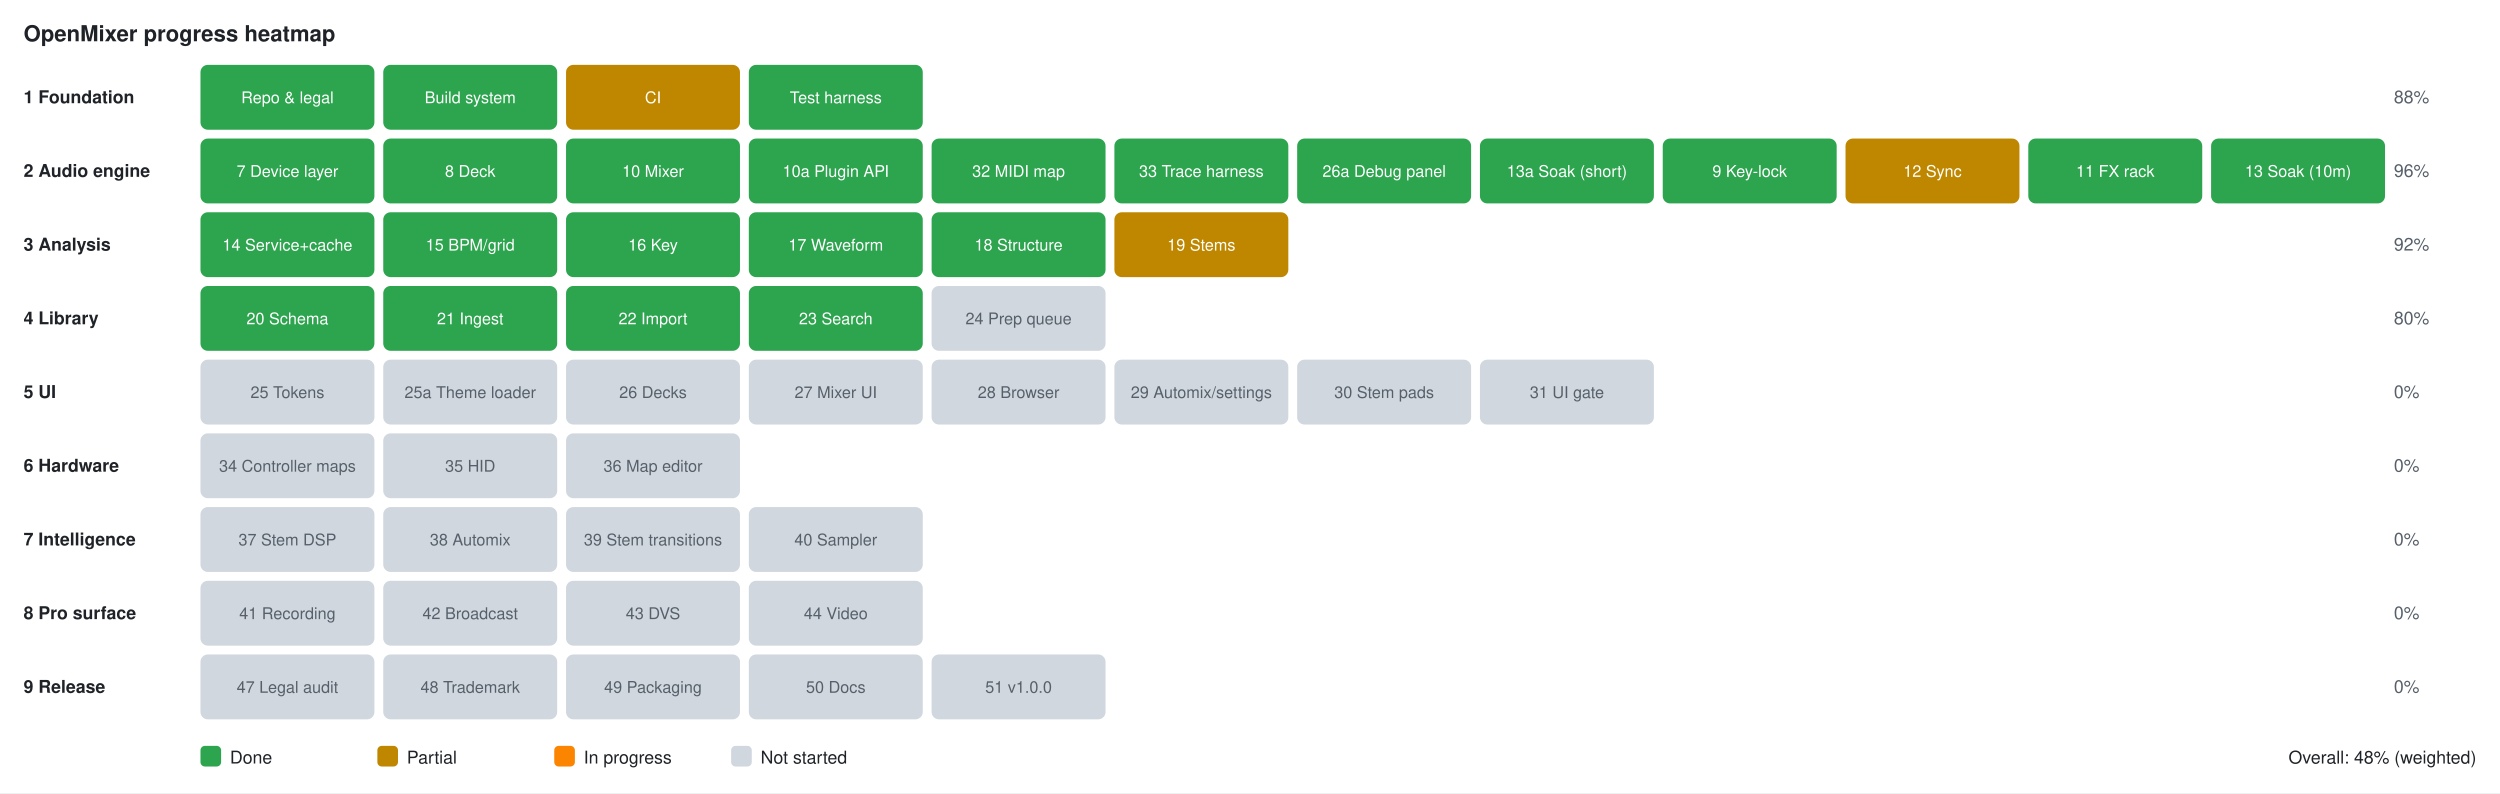
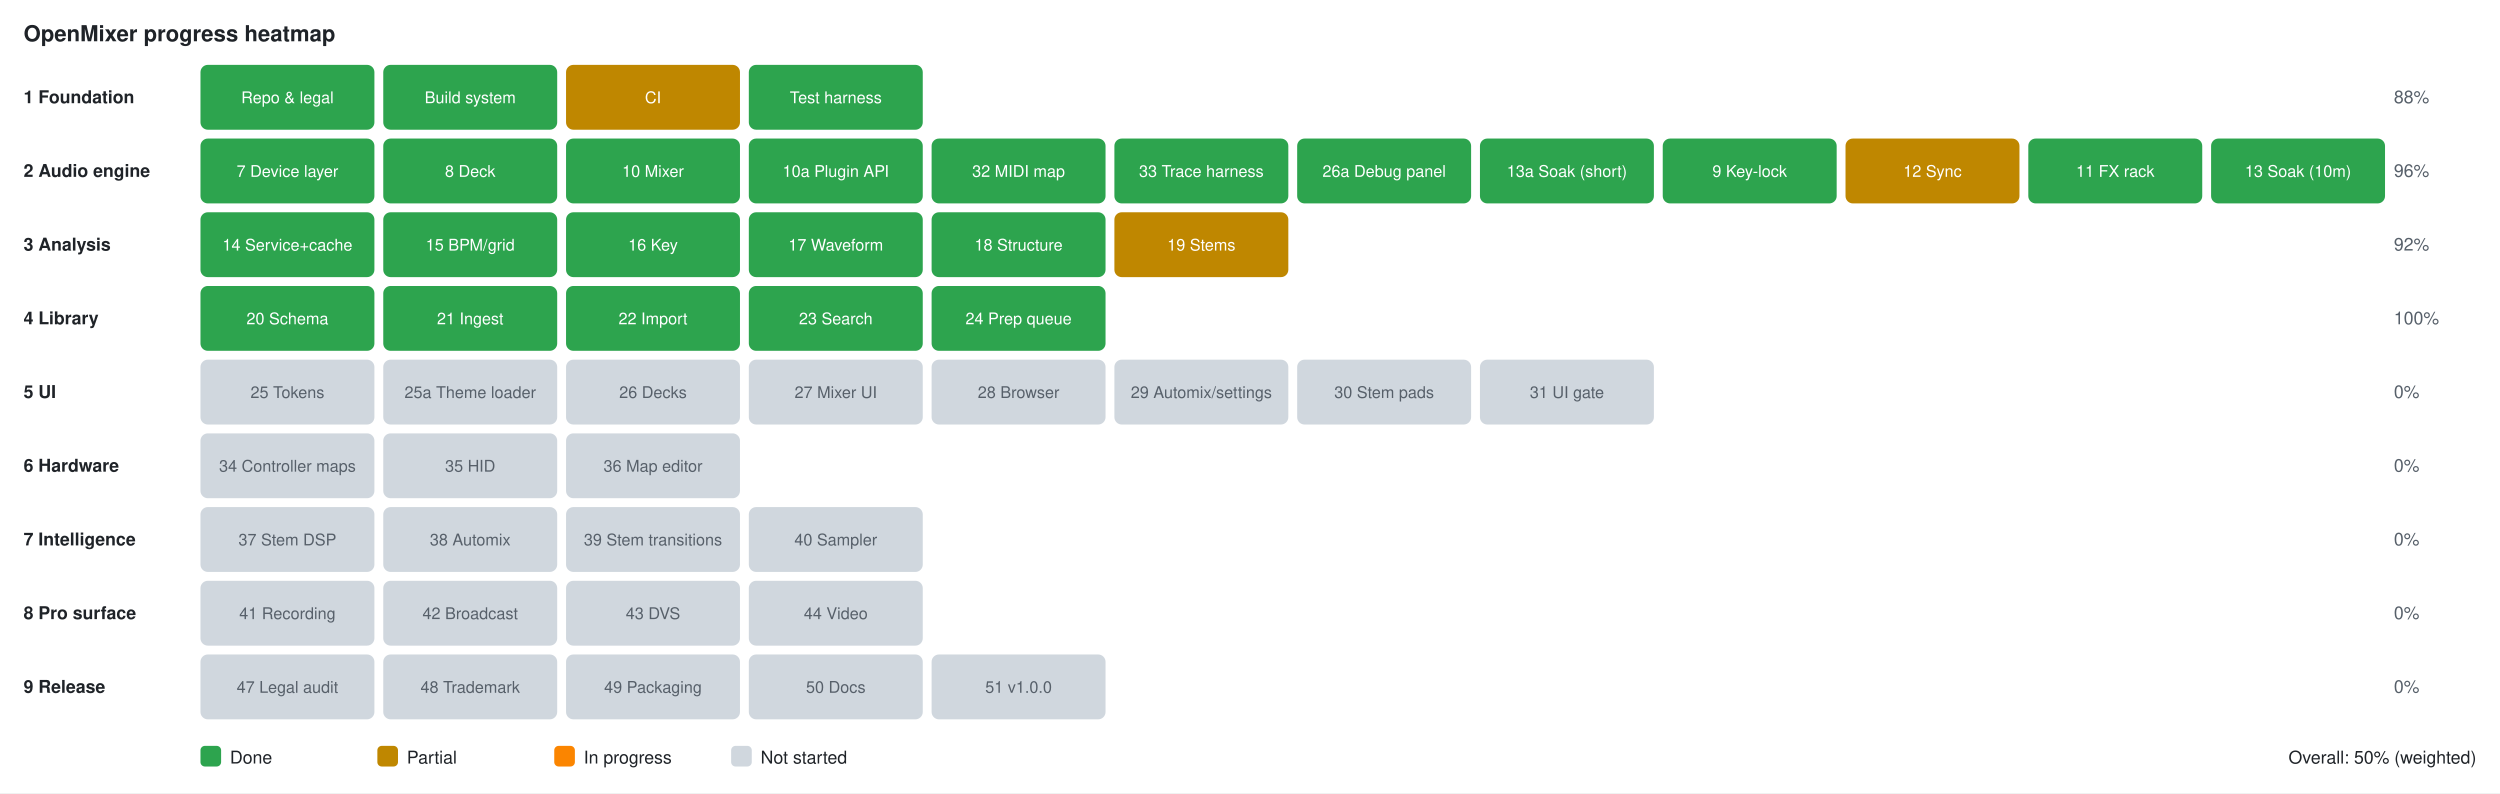
<svg xmlns="http://www.w3.org/2000/svg" width="1696" height="538" viewBox="0 0 1696 538" font-family="-apple-system,Segoe UI,Helvetica,Arial,sans-serif">
  <rect width="100%" height="100%" fill="#ffffff" />
  <text x="16" y="28" font-size="15" font-weight="600" fill="#1f2328">OpenMixer progress heatmap</text>
  <text x="16" y="70.0" font-size="12" font-weight="600" fill="#1f2328">1 Foundation</text>
  <g>
    <rect x="136" y="44" width="118" height="44" rx="5" fill="#2da44e" />
    <text x="195.0" y="70.0" font-size="11" text-anchor="middle" fill="#ffffff">Repo &amp; legal</text>
  </g>
  <g>
    <rect x="260" y="44" width="118" height="44" rx="5" fill="#2da44e" />
    <text x="319.0" y="70.0" font-size="11" text-anchor="middle" fill="#ffffff">Build system</text>
  </g>
  <g>
    <rect x="384" y="44" width="118" height="44" rx="5" fill="#bf8700" />
    <text x="443.0" y="70.0" font-size="11" text-anchor="middle" fill="#ffffff">CI</text>
  </g>
  <g>
    <rect x="508" y="44" width="118" height="44" rx="5" fill="#2da44e" />
    <text x="567.0" y="70.0" font-size="11" text-anchor="middle" fill="#ffffff">Test harness</text>
  </g>
  <text x="1624" y="70.0" font-size="12" fill="#57606a">88%</text>
  <text x="16" y="120.0" font-size="12" font-weight="600" fill="#1f2328">2 Audio engine</text>
  <g>
    <rect x="136" y="94" width="118" height="44" rx="5" fill="#2da44e" />
    <text x="195.0" y="120.0" font-size="11" text-anchor="middle" fill="#ffffff">7 Device layer</text>
  </g>
  <g>
    <rect x="260" y="94" width="118" height="44" rx="5" fill="#2da44e" />
    <text x="319.0" y="120.0" font-size="11" text-anchor="middle" fill="#ffffff">8 Deck</text>
  </g>
  <g>
    <rect x="384" y="94" width="118" height="44" rx="5" fill="#2da44e" />
    <text x="443.0" y="120.0" font-size="11" text-anchor="middle" fill="#ffffff">10 Mixer</text>
  </g>
  <g>
    <rect x="508" y="94" width="118" height="44" rx="5" fill="#2da44e" />
    <text x="567.0" y="120.0" font-size="11" text-anchor="middle" fill="#ffffff">10a Plugin API</text>
  </g>
  <g>
    <rect x="632" y="94" width="118" height="44" rx="5" fill="#2da44e" />
    <text x="691.0" y="120.0" font-size="11" text-anchor="middle" fill="#ffffff">32 MIDI map</text>
  </g>
  <g>
    <rect x="756" y="94" width="118" height="44" rx="5" fill="#2da44e" />
    <text x="815.0" y="120.0" font-size="11" text-anchor="middle" fill="#ffffff">33 Trace harness</text>
  </g>
  <g>
    <rect x="880" y="94" width="118" height="44" rx="5" fill="#2da44e" />
    <text x="939.0" y="120.0" font-size="11" text-anchor="middle" fill="#ffffff">26a Debug panel</text>
  </g>
  <g>
    <rect x="1004" y="94" width="118" height="44" rx="5" fill="#2da44e" />
    <text x="1063.0" y="120.0" font-size="11" text-anchor="middle" fill="#ffffff">13a Soak (short)</text>
  </g>
  <g>
    <rect x="1128" y="94" width="118" height="44" rx="5" fill="#2da44e" />
    <text x="1187.0" y="120.0" font-size="11" text-anchor="middle" fill="#ffffff">9 Key-lock</text>
  </g>
  <g>
    <rect x="1252" y="94" width="118" height="44" rx="5" fill="#bf8700" />
    <text x="1311.0" y="120.0" font-size="11" text-anchor="middle" fill="#ffffff">12 Sync</text>
  </g>
  <g>
    <rect x="1376" y="94" width="118" height="44" rx="5" fill="#2da44e" />
    <text x="1435.0" y="120.0" font-size="11" text-anchor="middle" fill="#ffffff">11 FX rack</text>
  </g>
  <g>
    <rect x="1500" y="94" width="118" height="44" rx="5" fill="#2da44e" />
    <text x="1559.0" y="120.0" font-size="11" text-anchor="middle" fill="#ffffff">13 Soak (10m)</text>
  </g>
  <text x="1624" y="120.0" font-size="12" fill="#57606a">96%</text>
  <text x="16" y="170.0" font-size="12" font-weight="600" fill="#1f2328">3 Analysis</text>
  <g>
    <rect x="136" y="144" width="118" height="44" rx="5" fill="#2da44e" />
    <text x="195.0" y="170.0" font-size="11" text-anchor="middle" fill="#ffffff">14 Service+cache</text>
  </g>
  <g>
    <rect x="260" y="144" width="118" height="44" rx="5" fill="#2da44e" />
    <text x="319.0" y="170.0" font-size="11" text-anchor="middle" fill="#ffffff">15 BPM/grid</text>
  </g>
  <g>
    <rect x="384" y="144" width="118" height="44" rx="5" fill="#2da44e" />
    <text x="443.0" y="170.0" font-size="11" text-anchor="middle" fill="#ffffff">16 Key</text>
  </g>
  <g>
    <rect x="508" y="144" width="118" height="44" rx="5" fill="#2da44e" />
    <text x="567.0" y="170.0" font-size="11" text-anchor="middle" fill="#ffffff">17 Waveform</text>
  </g>
  <g>
    <rect x="632" y="144" width="118" height="44" rx="5" fill="#2da44e" />
    <text x="691.0" y="170.0" font-size="11" text-anchor="middle" fill="#ffffff">18 Structure</text>
  </g>
  <g>
    <rect x="756" y="144" width="118" height="44" rx="5" fill="#bf8700" />
    <text x="815.0" y="170.0" font-size="11" text-anchor="middle" fill="#ffffff">19 Stems</text>
  </g>
  <text x="1624" y="170.0" font-size="12" fill="#57606a">92%</text>
  <text x="16" y="220.0" font-size="12" font-weight="600" fill="#1f2328">4 Library</text>
  <g>
    <rect x="136" y="194" width="118" height="44" rx="5" fill="#2da44e" />
    <text x="195.0" y="220.0" font-size="11" text-anchor="middle" fill="#ffffff">20 Schema</text>
  </g>
  <g>
    <rect x="260" y="194" width="118" height="44" rx="5" fill="#2da44e" />
    <text x="319.0" y="220.0" font-size="11" text-anchor="middle" fill="#ffffff">21 Ingest</text>
  </g>
  <g>
    <rect x="384" y="194" width="118" height="44" rx="5" fill="#2da44e" />
    <text x="443.0" y="220.0" font-size="11" text-anchor="middle" fill="#ffffff">22 Import</text>
  </g>
  <g>
    <rect x="508" y="194" width="118" height="44" rx="5" fill="#2da44e" />
    <text x="567.0" y="220.0" font-size="11" text-anchor="middle" fill="#ffffff">23 Search</text>
  </g>
  <g>
-     <rect x="632" y="194" width="118" height="44" rx="5" fill="#d0d7de" />
-     <text x="691.0" y="220.0" font-size="11" text-anchor="middle" fill="#57606a">24 Prep queue</text>
-   </g>
-   <text x="1624" y="220.0" font-size="12" fill="#57606a">80%</text>
+     <rect x="632" y="194" width="118" height="44" rx="5" fill="#2da44e" />
+     <text x="691.0" y="220.0" font-size="11" text-anchor="middle" fill="#ffffff">24 Prep queue</text>
+   </g>
+   <text x="1624" y="220.0" font-size="12" fill="#57606a">100%</text>
  <text x="16" y="270.0" font-size="12" font-weight="600" fill="#1f2328">5 UI</text>
  <g>
    <rect x="136" y="244" width="118" height="44" rx="5" fill="#d0d7de" />
    <text x="195.0" y="270.0" font-size="11" text-anchor="middle" fill="#57606a">25 Tokens</text>
  </g>
  <g>
    <rect x="260" y="244" width="118" height="44" rx="5" fill="#d0d7de" />
    <text x="319.0" y="270.0" font-size="11" text-anchor="middle" fill="#57606a">25a Theme loader</text>
  </g>
  <g>
    <rect x="384" y="244" width="118" height="44" rx="5" fill="#d0d7de" />
    <text x="443.0" y="270.0" font-size="11" text-anchor="middle" fill="#57606a">26 Decks</text>
  </g>
  <g>
    <rect x="508" y="244" width="118" height="44" rx="5" fill="#d0d7de" />
    <text x="567.0" y="270.0" font-size="11" text-anchor="middle" fill="#57606a">27 Mixer UI</text>
  </g>
  <g>
    <rect x="632" y="244" width="118" height="44" rx="5" fill="#d0d7de" />
    <text x="691.0" y="270.0" font-size="11" text-anchor="middle" fill="#57606a">28 Browser</text>
  </g>
  <g>
    <rect x="756" y="244" width="118" height="44" rx="5" fill="#d0d7de" />
    <text x="815.0" y="270.0" font-size="11" text-anchor="middle" fill="#57606a">29 Automix/settings</text>
  </g>
  <g>
    <rect x="880" y="244" width="118" height="44" rx="5" fill="#d0d7de" />
    <text x="939.0" y="270.0" font-size="11" text-anchor="middle" fill="#57606a">30 Stem pads</text>
  </g>
  <g>
    <rect x="1004" y="244" width="118" height="44" rx="5" fill="#d0d7de" />
    <text x="1063.0" y="270.0" font-size="11" text-anchor="middle" fill="#57606a">31 UI gate</text>
  </g>
  <text x="1624" y="270.0" font-size="12" fill="#57606a">0%</text>
  <text x="16" y="320.0" font-size="12" font-weight="600" fill="#1f2328">6 Hardware</text>
  <g>
    <rect x="136" y="294" width="118" height="44" rx="5" fill="#d0d7de" />
    <text x="195.0" y="320.0" font-size="11" text-anchor="middle" fill="#57606a">34 Controller maps</text>
  </g>
  <g>
    <rect x="260" y="294" width="118" height="44" rx="5" fill="#d0d7de" />
    <text x="319.0" y="320.0" font-size="11" text-anchor="middle" fill="#57606a">35 HID</text>
  </g>
  <g>
    <rect x="384" y="294" width="118" height="44" rx="5" fill="#d0d7de" />
    <text x="443.0" y="320.0" font-size="11" text-anchor="middle" fill="#57606a">36 Map editor</text>
  </g>
  <text x="1624" y="320.0" font-size="12" fill="#57606a">0%</text>
  <text x="16" y="370.0" font-size="12" font-weight="600" fill="#1f2328">7 Intelligence</text>
  <g>
    <rect x="136" y="344" width="118" height="44" rx="5" fill="#d0d7de" />
    <text x="195.0" y="370.0" font-size="11" text-anchor="middle" fill="#57606a">37 Stem DSP</text>
  </g>
  <g>
    <rect x="260" y="344" width="118" height="44" rx="5" fill="#d0d7de" />
    <text x="319.0" y="370.0" font-size="11" text-anchor="middle" fill="#57606a">38 Automix</text>
  </g>
  <g>
    <rect x="384" y="344" width="118" height="44" rx="5" fill="#d0d7de" />
    <text x="443.0" y="370.0" font-size="11" text-anchor="middle" fill="#57606a">39 Stem transitions</text>
  </g>
  <g>
    <rect x="508" y="344" width="118" height="44" rx="5" fill="#d0d7de" />
    <text x="567.0" y="370.0" font-size="11" text-anchor="middle" fill="#57606a">40 Sampler</text>
  </g>
  <text x="1624" y="370.0" font-size="12" fill="#57606a">0%</text>
  <text x="16" y="420.0" font-size="12" font-weight="600" fill="#1f2328">8 Pro surface</text>
  <g>
    <rect x="136" y="394" width="118" height="44" rx="5" fill="#d0d7de" />
    <text x="195.0" y="420.0" font-size="11" text-anchor="middle" fill="#57606a">41 Recording</text>
  </g>
  <g>
    <rect x="260" y="394" width="118" height="44" rx="5" fill="#d0d7de" />
    <text x="319.0" y="420.0" font-size="11" text-anchor="middle" fill="#57606a">42 Broadcast</text>
  </g>
  <g>
    <rect x="384" y="394" width="118" height="44" rx="5" fill="#d0d7de" />
    <text x="443.0" y="420.0" font-size="11" text-anchor="middle" fill="#57606a">43 DVS</text>
  </g>
  <g>
    <rect x="508" y="394" width="118" height="44" rx="5" fill="#d0d7de" />
    <text x="567.0" y="420.0" font-size="11" text-anchor="middle" fill="#57606a">44 Video</text>
  </g>
  <text x="1624" y="420.0" font-size="12" fill="#57606a">0%</text>
  <text x="16" y="470.0" font-size="12" font-weight="600" fill="#1f2328">9 Release</text>
  <g>
    <rect x="136" y="444" width="118" height="44" rx="5" fill="#d0d7de" />
    <text x="195.0" y="470.0" font-size="11" text-anchor="middle" fill="#57606a">47 Legal audit</text>
  </g>
  <g>
    <rect x="260" y="444" width="118" height="44" rx="5" fill="#d0d7de" />
    <text x="319.0" y="470.0" font-size="11" text-anchor="middle" fill="#57606a">48 Trademark</text>
  </g>
  <g>
    <rect x="384" y="444" width="118" height="44" rx="5" fill="#d0d7de" />
    <text x="443.0" y="470.0" font-size="11" text-anchor="middle" fill="#57606a">49 Packaging</text>
  </g>
  <g>
    <rect x="508" y="444" width="118" height="44" rx="5" fill="#d0d7de" />
    <text x="567.0" y="470.0" font-size="11" text-anchor="middle" fill="#57606a">50 Docs</text>
  </g>
  <g>
    <rect x="632" y="444" width="118" height="44" rx="5" fill="#d0d7de" />
    <text x="691.0" y="470.0" font-size="11" text-anchor="middle" fill="#57606a">51 v1.0.0</text>
  </g>
  <text x="1624" y="470.0" font-size="12" fill="#57606a">0%</text>
  <rect x="136" y="506" width="14" height="14" rx="3" fill="#2da44e" />
  <text x="156" y="518" font-size="12" fill="#1f2328">Done</text>
  <rect x="256" y="506" width="14" height="14" rx="3" fill="#bf8700" />
  <text x="276" y="518" font-size="12" fill="#1f2328">Partial</text>
  <rect x="376" y="506" width="14" height="14" rx="3" fill="#fb8500" />
  <text x="396" y="518" font-size="12" fill="#1f2328">In progress</text>
  <rect x="496" y="506" width="14" height="14" rx="3" fill="#d0d7de" />
  <text x="516" y="518" font-size="12" fill="#1f2328">Not started</text>
-   <text x="1680" y="518" font-size="12" text-anchor="end" fill="#1f2328">Overall: 48% (weighted)</text>
+   <text x="1680" y="518" font-size="12" text-anchor="end" fill="#1f2328">Overall: 50% (weighted)</text>
</svg>
